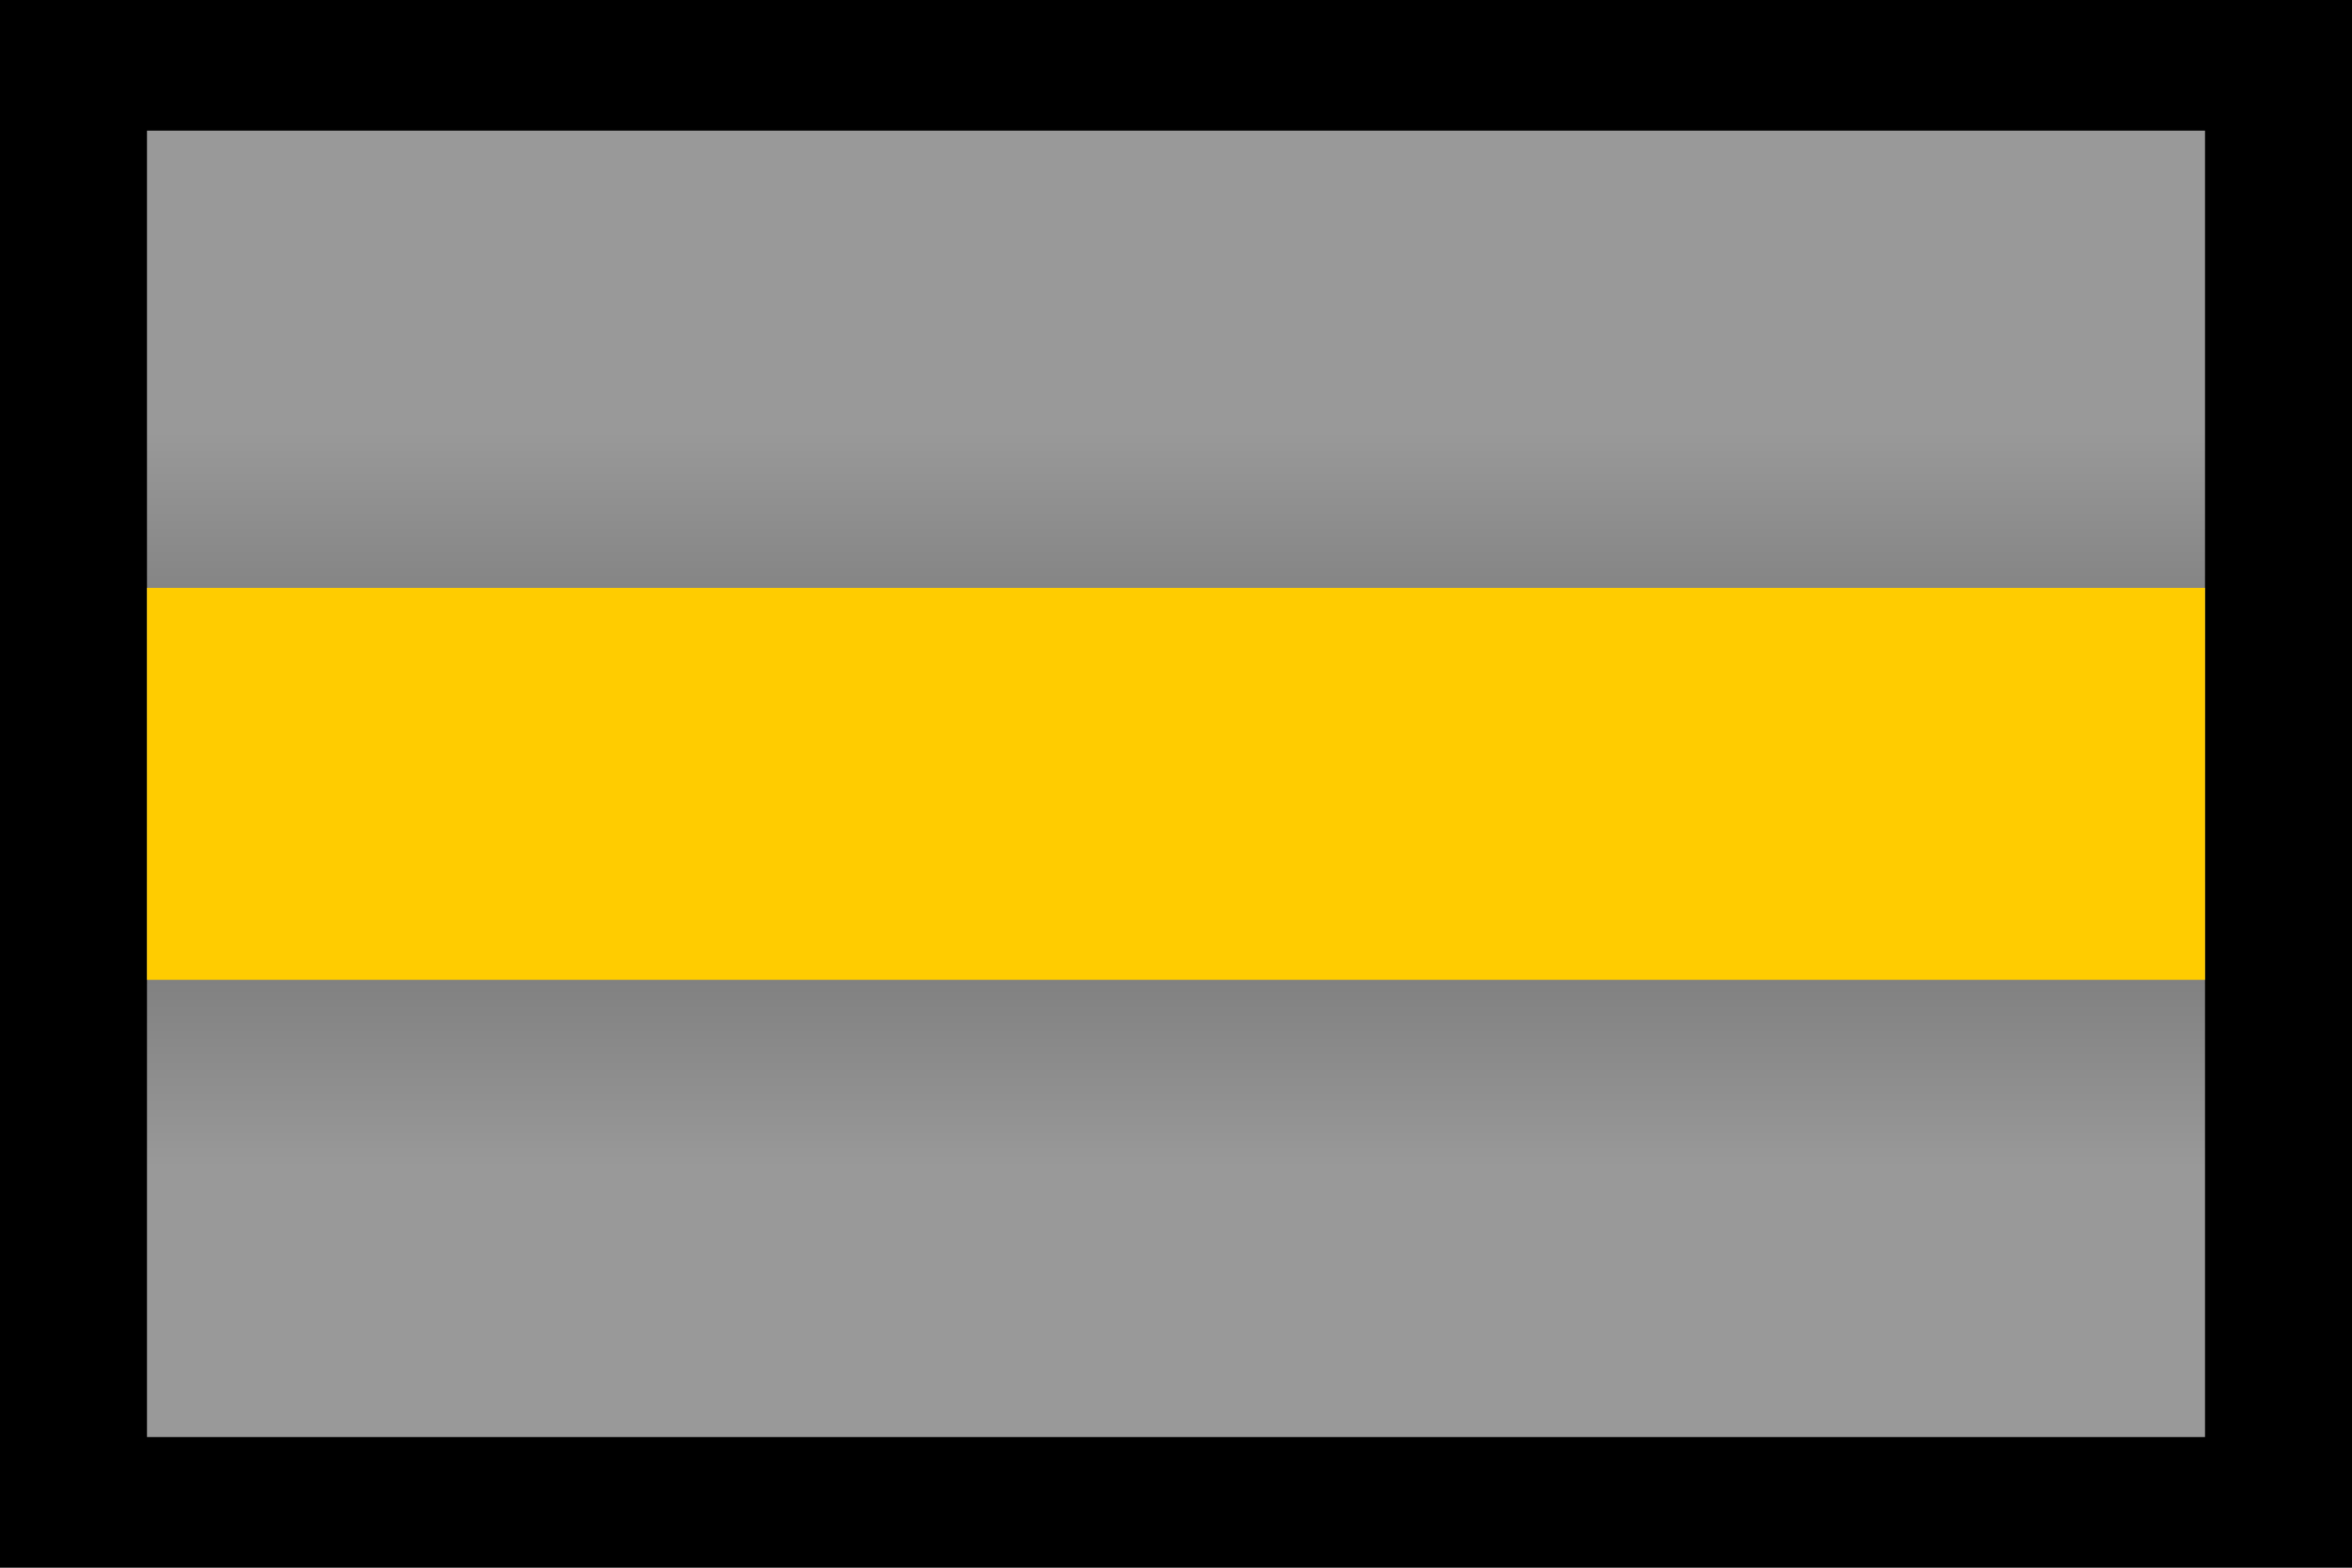
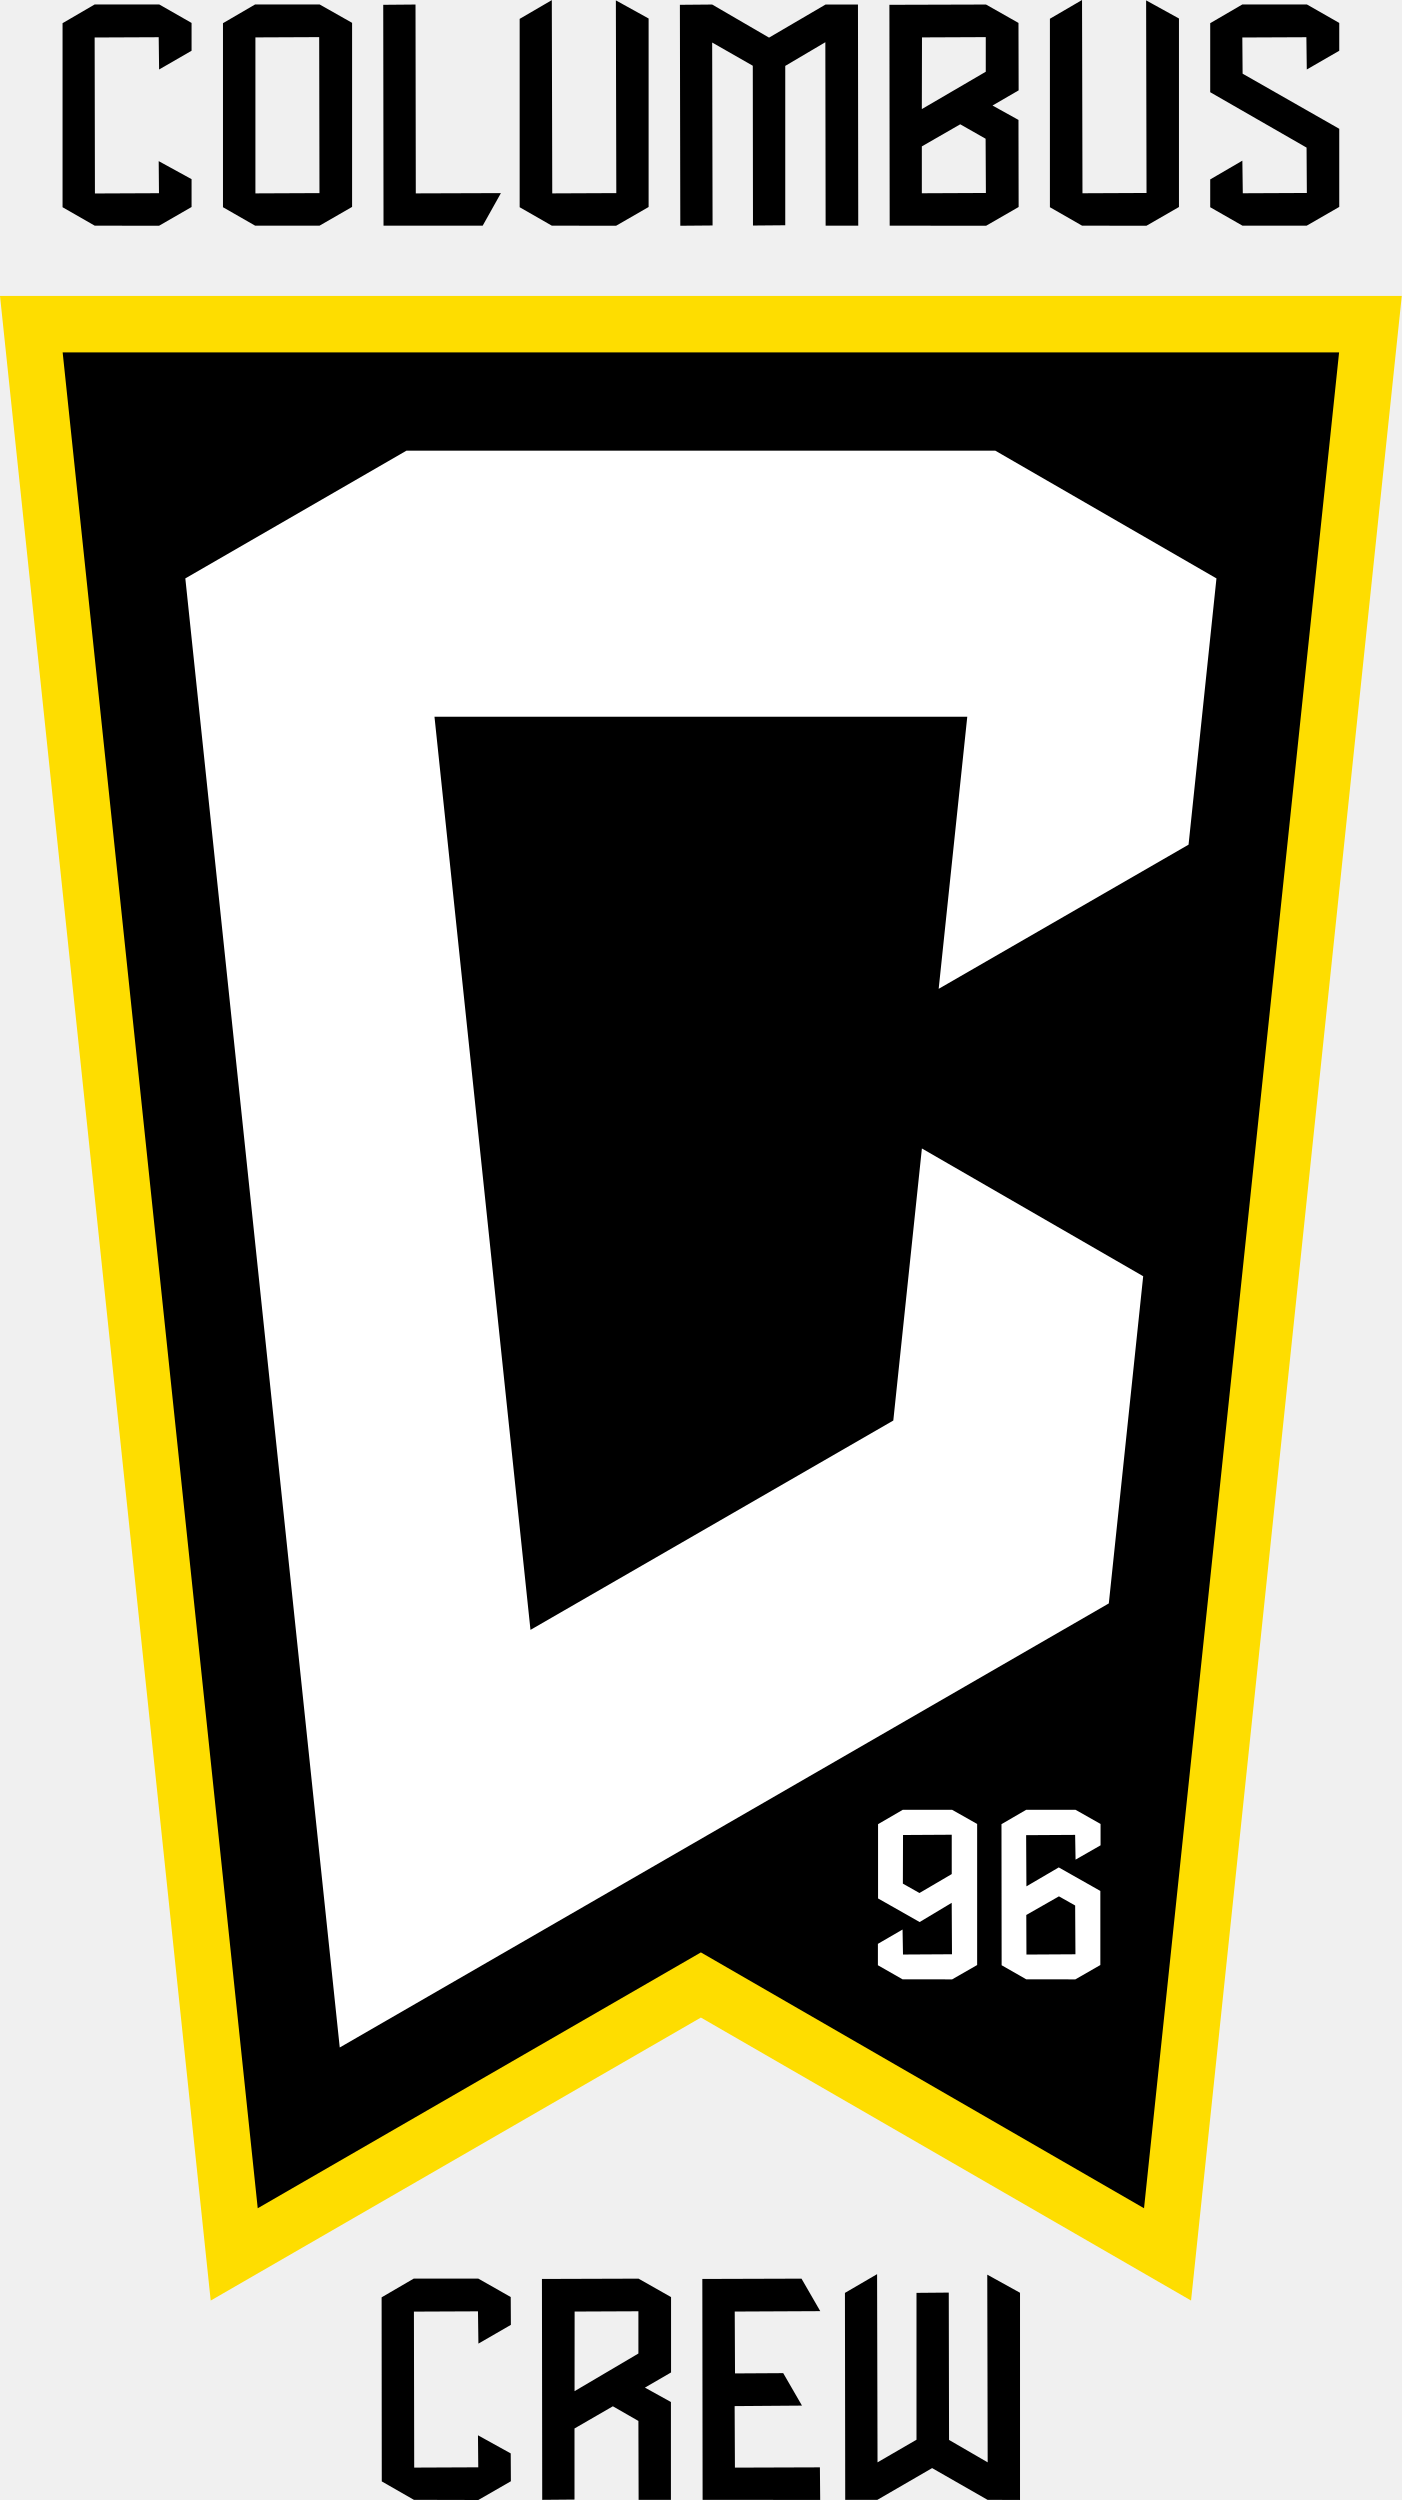
- <svg xmlns="http://www.w3.org/2000/svg" xmlns:xlink="http://www.w3.org/1999/xlink" id="svg6177" width="600" height="400" version="1.0">
-   <defs id="defs6180">
-     <linearGradient id="linearGradient6167">
-       <stop style="stop-color:#999999;stop-opacity:1;" offset="0" id="stop6169" />
-       <stop id="stop6175" offset="0.5" style="stop-color:#6a6a6a;stop-opacity:1;" />
-       <stop style="stop-color:#999999;stop-opacity:1;" offset="1" id="stop6171" />
-     </linearGradient>
-     <linearGradient xlink:href="#linearGradient6167" id="linearGradient6173" x1="50" y1="164.875" x2="50" y2="447.204" gradientUnits="userSpaceOnUse" gradientTransform="scale(0.75,0.6666667)" />
+ <svg xmlns="http://www.w3.org/2000/svg" id="Layer_1" data-name="Layer 1" viewBox="0 0 448.62 800.09" version="1.1" width="448.62" height="800.09">
+   <defs id="defs4">
+     <style id="style2">.cls-1{fill:#fedd00;}.cls-2{fill:#fff;}</style>
  </defs>
-   <rect style="fill:#000000;fill-opacity:1;stroke:none;stroke-width:10;stroke-linecap:square;stroke-linejoin:miter;stroke-miterlimit:4;stroke-dasharray:none;stroke-dashoffset:0;stroke-opacity:1" id="rect3688" width="600" height="400" x="0" y="5.6843419e-014" />
-   <rect y="33.333" x="37.5" height="333.333" width="525" id="rect3690" style="fill:url(#linearGradient6173);fill-opacity:1;stroke:none;stroke-width:10;stroke-linecap:square;stroke-linejoin:miter;stroke-miterlimit:4;stroke-dasharray:none;stroke-dashoffset:0;stroke-opacity:1" />
-   <rect style="fill:#ffcc00;fill-opacity:1;stroke:none;stroke-width:10;stroke-linecap:square;stroke-linejoin:miter;stroke-miterlimit:4;stroke-dasharray:none;stroke-dashoffset:0;stroke-opacity:1" id="rect3692" width="525" height="100" x="37.5" y="150" />
+   <g id="CREST_FC" data-name="CREST FC" transform="translate(-175.69,0.04)">
+     <g id="SHIELD">
+       <polygon id="OUTLINE" class="cls-1" points="175.69,94.67 624.31,94.67 556.87,736.22 400,645.65 243.12,736.22 " />
+       <path id="FLAG" d="M 195.74,112.73 258.17,706.68 400,624.8 541.82,706.68 604.25,112.73 Z" />
+     </g>
+     <g id="DETAIL">
+       <path class="cls-2" d="M 556.07,270.28 565,185.07 494.2,144.18 H 305.79 l -70.79,40.89 49.42,470.16 246.13,-142.12 11,-104.71 -70.82,-40.89 -9.15,87.07 -116.12,67 -30.72,-292.23 h 170.51 l -9.15,87.07 z m -91.52,363.14 -7.9,-4.51 v -6.85 l 7.89,-4.58 0.14,8 15.68,-0.09 -0.09,-16.46 -10.27,6.15 -13.3,-7.55 v -23.77 l 7.89,-4.59 h 15.82 l 8,4.52 v 45.15 l -8,4.59 z m 0.09,-30.63 5.31,3 10.33,-6.06 v -12.59 l -15.59,0.09 z m 39.5,30.63 -7.89,-4.51 -0.05,-45.15 7.89,-4.59 h 15.82 l 8,4.52 v 6.84 l -8,4.58 -0.14,-7.92 -15.68,0.09 0.09,16.38 10.35,-6.06 13.31,7.53 v 23.71 l -8,4.59 z m 0,-20.6 0.05,12.67 15.68,-0.09 -0.09,-15.61 -5.19,-2.93 z" id="path11" />
+       <path class="cls-2" d="M 491.74,800 474,789.84 456.48,800 h -10.29 l -0.09,-66.23 10.29,-6 0.14,60.23 12.47,-7.24 v -47 l 10.33,-0.09 0.09,47.16 12.36,7.17 -0.13,-60.07 10.48,5.8 v 66.31 z m -91.19,0 -0.09,-70.69 31.74,-0.1 6,10.4 -27.37,0.13 0.09,19.8 15.43,-0.09 6,10.39 -21.55,0.16 0.09,19.69 27.2,-0.09 0.09,10.43 z m -20.48,0 -0.07,-25.25 -8.17,-4.69 -12.28,7.1 v 22.75 l -10.33,0.09 -0.09,-70.69 30.92,-0.1 10.4,5.9 v 24.12 l -8.36,4.85 8.32,4.61 V 800 Z M 359.57,765.22 380,753.17 v -13.52 l -20.41,0.09 z m -51.41,34.78 -10.29,-5.9 -0.05,-58.91 10.29,-6 h 20.64 l 10.39,5.9 0.05,8.91 -10.39,6 -0.14,-10.33 -20.5,0.09 0.09,49.92 20.5,-0.09 -0.09,-10.25 10.48,5.8 0.05,8.91 -10.42,6 z M 573.32,72.18 563,66.28 v -8.9 l 10.29,-6 0.14,10.43 20.5,-0.09 L 593.84,47.2 563,29.47 V 7.38 l 10.29,-6 h 20.64 L 604.3,7.3 v 8.9 l -10.39,6 -0.13,-10.33 -20.5,0.09 0.09,11.58 30.93,17.64 v 25 l -10.41,6 z m -51.33,0 -10.29,-5.9 V 5.96 l 10.28,-6 0.14,61.85 20.5,-0.09 -0.13,-61.64 10.51,5.8 v 60.33 l -10.41,6 z m -61.57,0 -0.09,-70.68 30.92,-0.09 10.39,5.89 0.05,21.58 -8.36,4.85 8.31,4.61 0.05,27.87 -10.41,6 z m 10.29,-25.37 v 15 l 20.5,-0.09 -0.09,-17.36 -8.12,-4.62 z m 0,-11.94 20.46,-11.95 V 11.84 l -20.41,0.09 z M 439.92,72.18 439.83,13.47 427,21.05 v 51 l -10.33,0.09 -0.06,-51.14 -13,-7.43 0.13,58.55 -10.33,0.09 L 393.28,1.5 403.61,1.41 421.81,12 439.88,1.42 h 10.39 l 0.09,70.77 z m -87.63,0 L 342,66.28 V 6 l 10.29,-6 0.14,61.85 20.5,-0.09 -0.14,-61.68 10.48,5.8 v 60.33 l -10.41,6 z m -53.86,0 -0.09,-70.68 10.33,-0.09 0.09,60.44 27.24,-0.09 -5.83,10.42 z m -41.09,0 -10.29,-5.9 V 7.38 l 10.29,-6 h 20.63 l 10.4,5.89 v 58.91 l -10.41,6 z m 0.09,-10.33 20.5,-0.09 -0.09,-49.92 -20.41,0.09 z M 206,72.18 195.71,66.28 V 7.38 l 10.29,-6 h 20.64 L 237,7.3 v 8.9 l -10.39,6 -0.13,-10.33 -20.5,0.09 0.09,49.92 20.5,-0.09 -0.09,-10.26 10.52,5.77 v 8.91 l -10.41,6 z" id="path13" style="fill:#000000" />
+     </g>
+   </g>
</svg>
